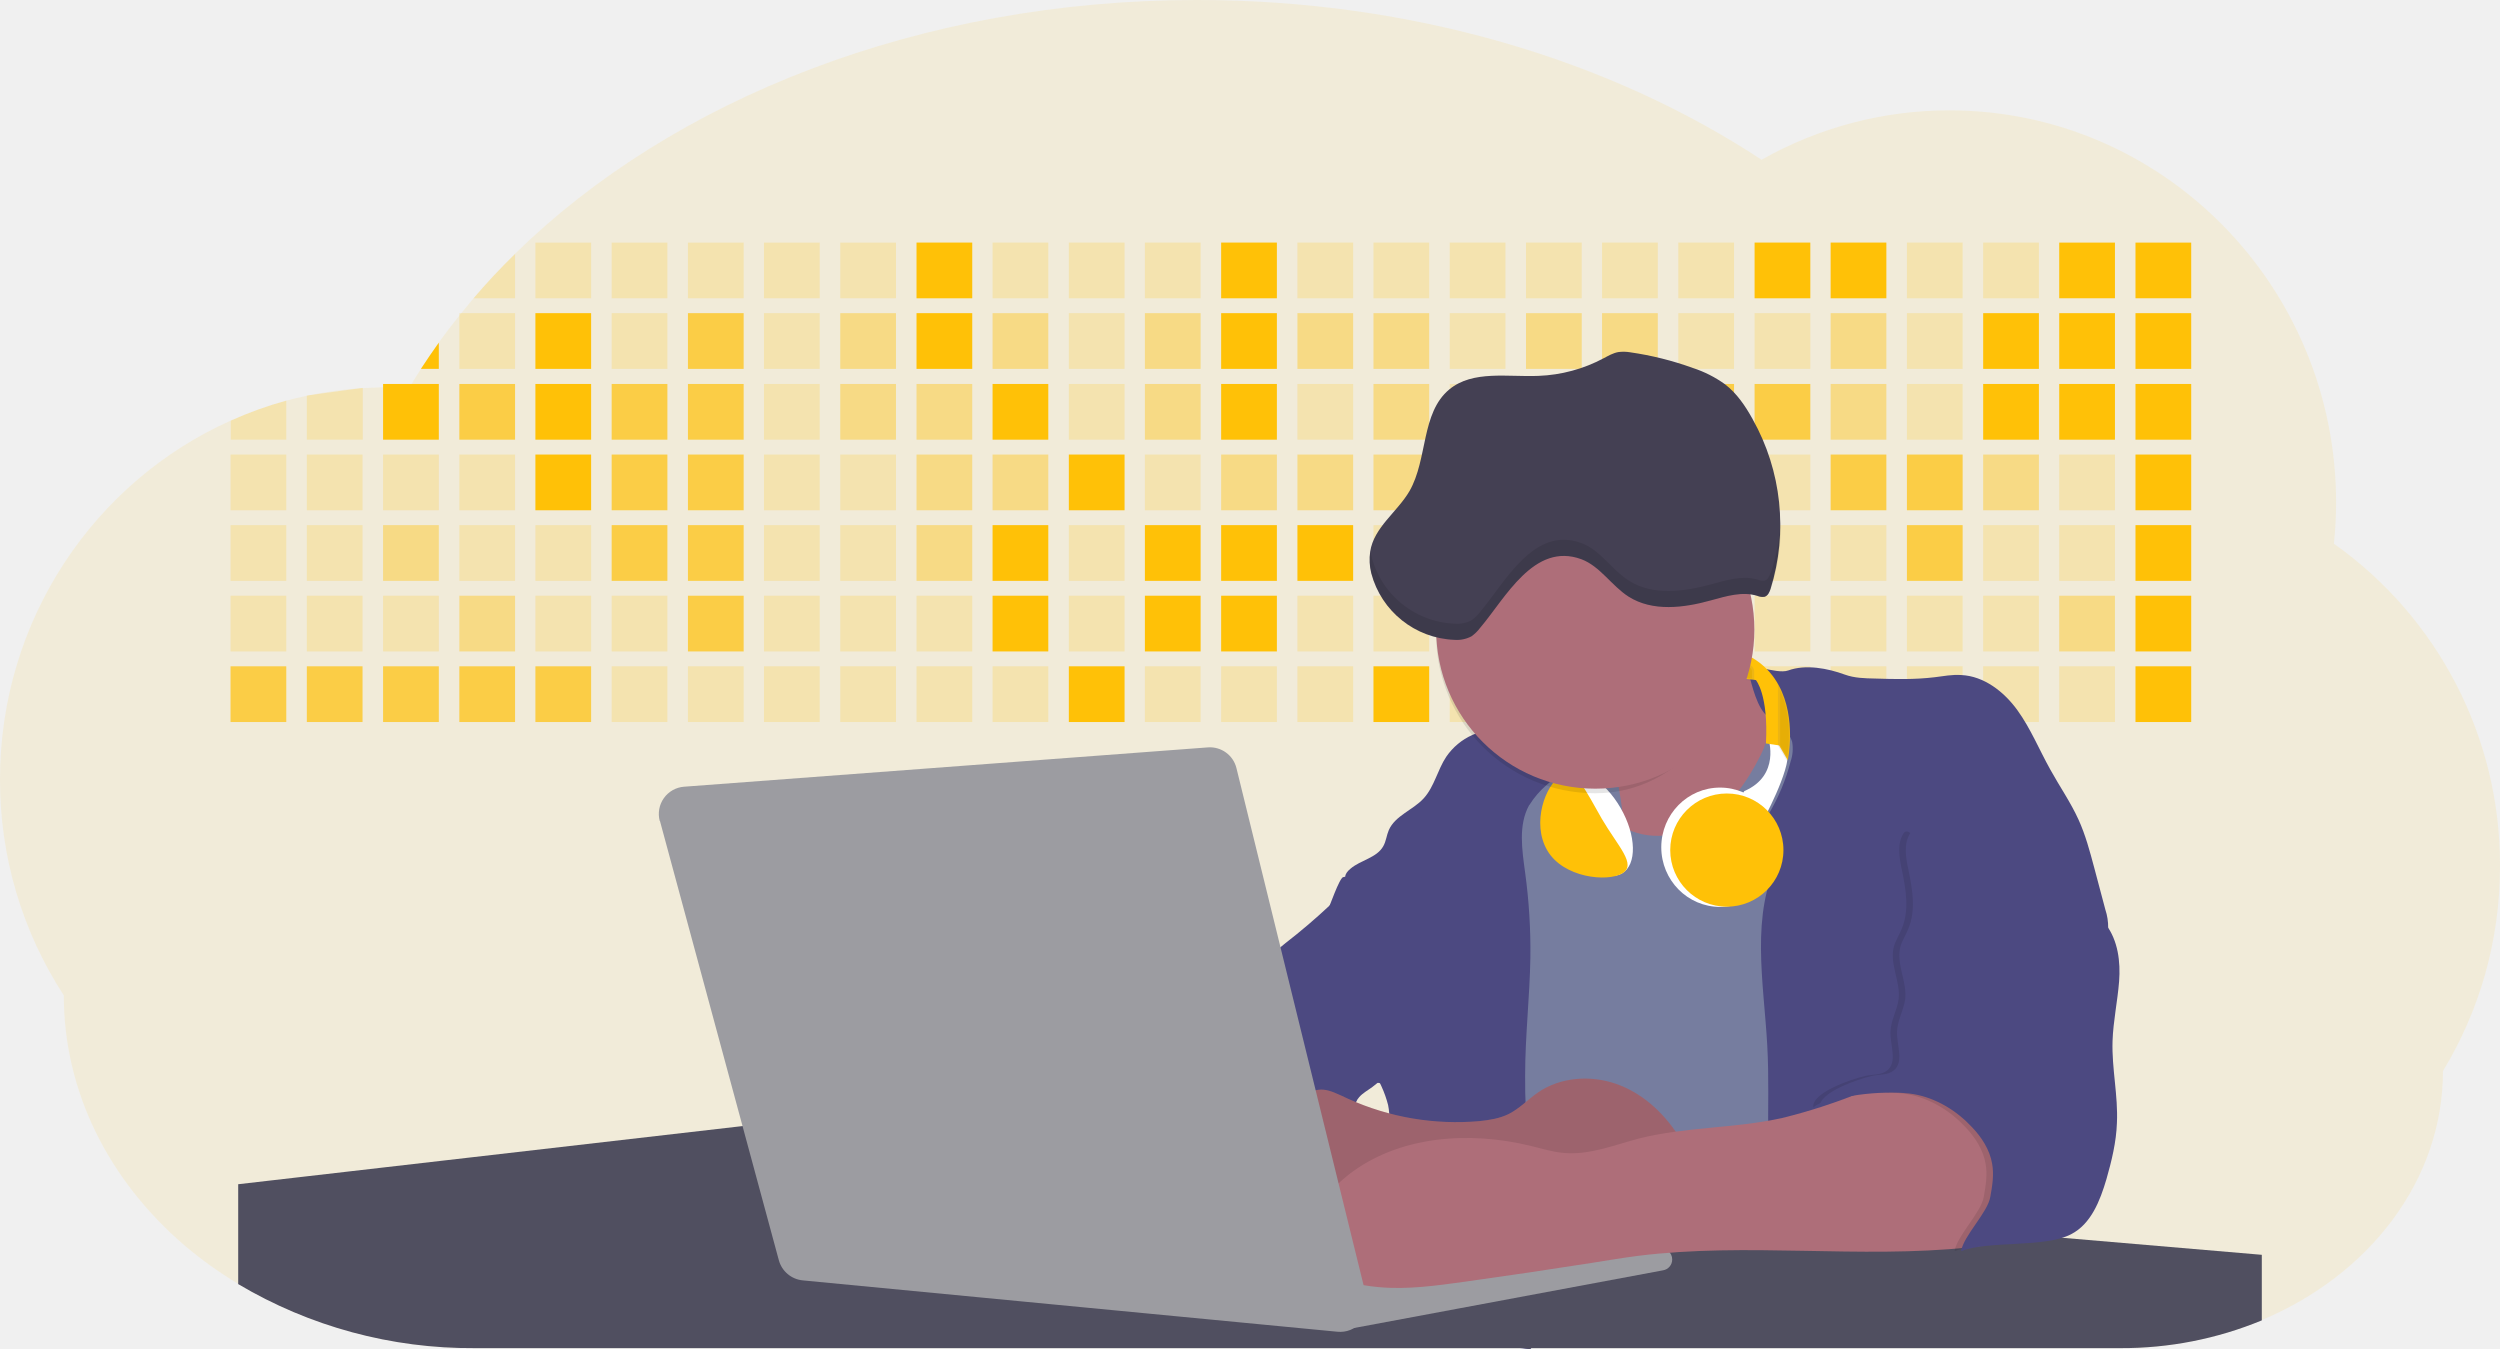
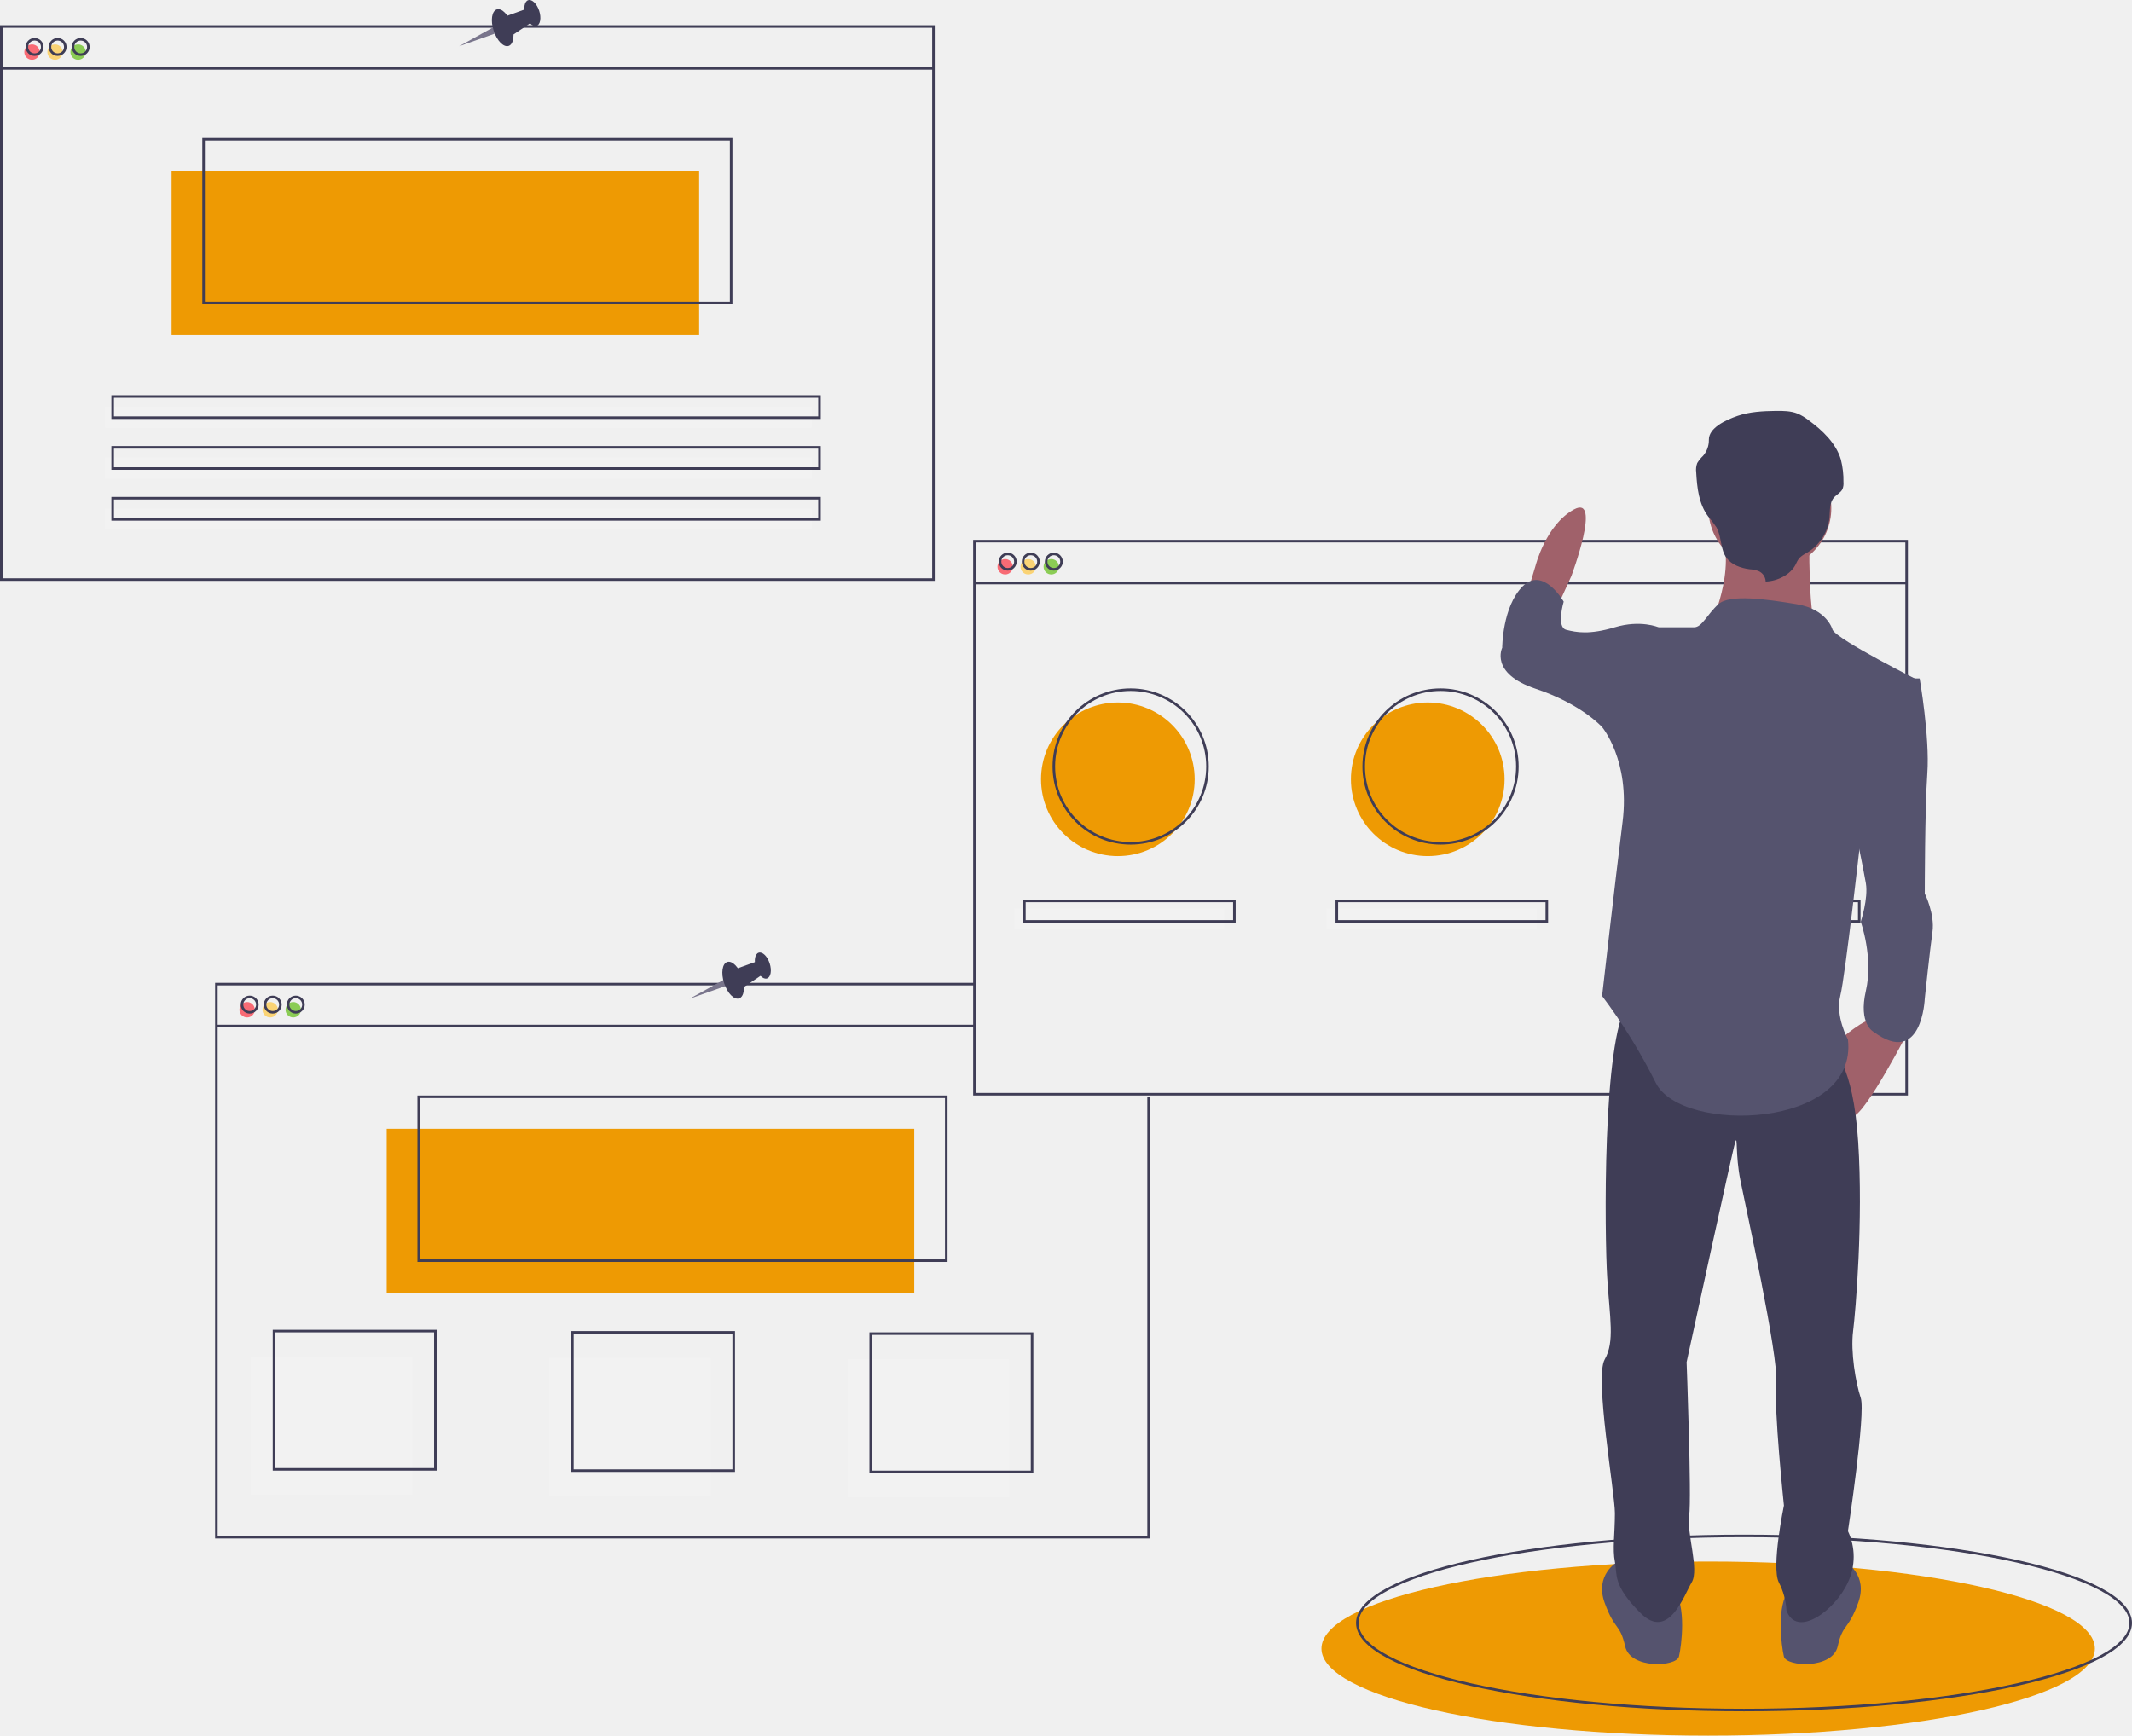
- <svg xmlns="http://www.w3.org/2000/svg" data-name="Layer 1" width="1144" height="617.3">
-   <path d="M1144 396.2a182 182 0 0 1-6.8 49.6 180 180 0 0 1-19.3 44.3c0 50.1-33.8 93.4-83 114a167.3 167.3 0 0 1-64.7 12.8h-753A209 209 0 0 1 109 587.5a185.8 185.8 0 0 1-24.8-17.8c-34-29.3-55-69.6-55-114.2A180.5 180.5 0 0 1 0 356.7c0-73.3 43.4-136.4 105.5-164.2a174.5 174.5 0 0 1 25.6-9.2q4.6-1.2 9.3-2.2a175.4 175.4 0 0 1 25.5-3.5l9.4-.4h1.7c3.5 0 6.9.2 10.3.4l1.1-2q2-3.4 4.2-6.7 4-6.2 8.2-12.2 4.5-6.2 9.4-12.3l.8-1 5.6-6.8q9-10.5 19-20.4C307.7 45.5 420.7 0 547.7 0 646.5 0 737 27.6 806.1 73.1A174.2 174.2 0 0 1 892 50.5c97.7 0 177 80.4 177 179.5a184.9 184.9 0 0 1-1 18.8 180 180 0 0 1 76 147.4z" fill="#ffc107" opacity=".1" />
-   <path d="M235.7 116.2v20.3h-19q8.9-10.5 19-20.3zM245 111h25.5v25.5H245zM279.9 111h25.5v25.5h-25.5zM314.8 111h25.5v25.5h-25.5zM349.6 111h25.5v25.5h-25.5zM384.5 111H410v25.5h-25.5z" fill="#ffc107" opacity=".2" />
-   <path fill="#ffc107" d="M419.4 111h25.5v25.5h-25.5z" />
-   <path fill="#ffc107" opacity=".2" d="M454.2 111h25.5v25.5h-25.5zM489.1 111h25.5v25.5h-25.5zM523.9 111h25.5v25.5h-25.5z" />
-   <path fill="#ffc107" d="M558.8 111h25.5v25.5h-25.5z" />
-   <path fill="#ffc107" opacity=".2" d="M593.7 111h25.5v25.5h-25.5zM628.5 111H654v25.5h-25.5zM663.4 111h25.5v25.5h-25.5zM698.3 111h25.5v25.5h-25.5zM733.1 111h25.5v25.5h-25.5zM768 111h25.5v25.5H768z" />
-   <path fill="#ffc107" d="M802.9 111h25.5v25.5h-25.5zM837.7 111h25.5v25.5h-25.5z" />
-   <path fill="#ffc107" opacity=".2" d="M872.6 111h25.5v25.5h-25.5zM907.5 111H933v25.5h-25.5z" />
-   <path fill="#ffc107" d="M942.3 111h25.5v25.5h-25.5zM977.2 111h25.5v25.5h-25.5zM200.8 156.7v12.1h-8.2q4-6.1 8.2-12z" />
-   <path fill="#ffc107" opacity=".2" d="M210.2 143.3h25.5v25.5h-25.5z" />
-   <path fill="#ffc107" d="M245 143.3h25.5v25.5H245z" />
-   <path fill="#ffc107" opacity=".2" d="M279.9 143.3h25.5v25.5h-25.5z" />
-   <path fill="#ffc107" opacity=".7" d="M314.8 143.3h25.5v25.5h-25.5z" />
-   <path fill="#ffc107" opacity=".2" d="M349.6 143.3h25.5v25.5h-25.5z" />
-   <path fill="#ffc107" opacity=".4" d="M384.5 143.3H410v25.5h-25.5z" />
-   <path fill="#ffc107" d="M419.4 143.3h25.5v25.5h-25.5z" />
-   <path fill="#ffc107" opacity=".4" d="M454.2 143.3h25.5v25.5h-25.5z" />
-   <path fill="#ffc107" opacity=".2" d="M489.1 143.3h25.5v25.5h-25.5z" />
-   <path fill="#ffc107" opacity=".4" d="M523.9 143.3h25.5v25.5h-25.5z" />
-   <path fill="#ffc107" d="M558.8 143.3h25.5v25.5h-25.5z" />
-   <path fill="#ffc107" opacity=".4" d="M593.7 143.3h25.5v25.5h-25.5zM628.5 143.3H654v25.5h-25.5z" />
-   <path fill="#ffc107" opacity=".2" d="M663.4 143.3h25.5v25.5h-25.5z" />
-   <path fill="#ffc107" opacity=".4" d="M698.3 143.3h25.5v25.5h-25.5zM733.1 143.3h25.5v25.5h-25.5z" />
-   <path fill="#ffc107" opacity=".2" d="M768 143.3h25.5v25.5H768zM802.9 143.3h25.5v25.5h-25.5z" />
-   <path fill="#ffc107" opacity=".4" d="M837.7 143.3h25.5v25.5h-25.5z" />
-   <path fill="#ffc107" opacity=".2" d="M872.6 143.3h25.5v25.5h-25.5z" />
-   <path fill="#ffc107" d="M907.5 143.3H933v25.5h-25.5zM942.3 143.3h25.5v25.5h-25.5zM977.2 143.3h25.5v25.5h-25.5z" />
-   <path d="M131 183.3v17.9h-25.4v-8.7a174.5 174.5 0 0 1 25.5-9.2zM166 177.6v23.6h-25.6V181l25.5-3.5z" fill="#ffc107" opacity=".2" />
-   <path fill="#ffc107" d="M175.3 175.7h25.5v25.5h-25.5z" />
-   <path fill="#ffc107" opacity=".7" d="M210.2 175.7h25.5v25.5h-25.5z" />
-   <path fill="#ffc107" d="M245 175.7h25.5v25.5H245z" />
-   <path fill="#ffc107" opacity=".7" d="M279.9 175.7h25.5v25.5h-25.5zM314.8 175.7h25.5v25.5h-25.5z" />
-   <path fill="#ffc107" opacity=".2" d="M349.6 175.7h25.5v25.5h-25.5z" />
-   <path fill="#ffc107" opacity=".4" d="M384.5 175.7H410v25.5h-25.5zM419.4 175.7h25.5v25.5h-25.5z" />
-   <path fill="#ffc107" d="M454.2 175.7h25.5v25.5h-25.5z" />
-   <path fill="#ffc107" opacity=".2" d="M489.1 175.7h25.5v25.5h-25.5z" />
-   <path fill="#ffc107" opacity=".4" d="M523.9 175.7h25.5v25.5h-25.5z" />
-   <path fill="#ffc107" d="M558.8 175.7h25.5v25.5h-25.5z" />
-   <path fill="#ffc107" opacity=".2" d="M593.7 175.7h25.5v25.5h-25.5z" />
-   <path fill="#ffc107" opacity=".4" d="M628.5 175.7H654v25.5h-25.5z" />
-   <path fill="#ffc107" opacity=".2" d="M663.4 175.7h25.5v25.5h-25.5z" />
-   <path fill="#ffc107" d="M698.3 175.7h25.5v25.5h-25.5z" />
-   <path fill="#ffc107" opacity=".2" d="M733.1 175.7h25.5v25.5h-25.5z" />
-   <path fill="#ffc107" opacity=".7" d="M768 175.7h25.5v25.5H768zM802.9 175.7h25.5v25.5h-25.5z" />
-   <path fill="#ffc107" opacity=".4" d="M837.7 175.7h25.5v25.5h-25.5z" />
-   <path fill="#ffc107" opacity=".2" d="M872.6 175.7h25.5v25.5h-25.5z" />
-   <path fill="#ffc107" d="M907.5 175.7H933v25.5h-25.5zM942.3 175.7h25.5v25.5h-25.5zM977.2 175.7h25.5v25.5h-25.5z" />
-   <path fill="#ffc107" opacity=".2" d="M105.5 208H131v25.5h-25.5zM140.4 208h25.5v25.5h-25.5zM175.3 208h25.5v25.5h-25.5zM210.2 208h25.5v25.5h-25.5z" />
-   <path fill="#ffc107" d="M245 208h25.5v25.5H245z" />
-   <path fill="#ffc107" opacity=".7" d="M279.9 208h25.5v25.5h-25.5zM314.8 208h25.5v25.5h-25.5z" />
-   <path fill="#ffc107" opacity=".2" d="M349.6 208h25.5v25.5h-25.5zM384.5 208H410v25.5h-25.5z" />
-   <path fill="#ffc107" opacity=".4" d="M419.4 208h25.5v25.5h-25.5zM454.2 208h25.5v25.5h-25.5z" />
-   <path fill="#ffc107" d="M489.1 208h25.5v25.5h-25.5z" />
-   <path fill="#ffc107" opacity=".2" d="M523.9 208h25.5v25.5h-25.5z" />
-   <path fill="#ffc107" opacity=".4" d="M558.8 208h25.5v25.5h-25.5zM593.7 208h25.5v25.5h-25.5zM628.5 208H654v25.5h-25.5zM663.4 208h25.5v25.5h-25.5z" />
-   <path fill="#ffc107" opacity=".2" d="M698.3 208h25.5v25.5h-25.5zM733.1 208h25.5v25.5h-25.5zM768 208h25.5v25.5H768zM802.9 208h25.5v25.5h-25.5z" />
-   <path fill="#ffc107" opacity=".7" d="M837.7 208h25.5v25.5h-25.5zM872.6 208h25.5v25.5h-25.5z" />
-   <path fill="#ffc107" opacity=".4" d="M907.5 208H933v25.5h-25.5z" />
-   <path fill="#ffc107" opacity=".2" d="M942.3 208h25.5v25.5h-25.5z" />
-   <path fill="#ffc107" d="M977.2 208h25.5v25.5h-25.5z" />
-   <path fill="#ffc107" opacity=".2" d="M105.5 240.3H131v25.5h-25.5zM140.4 240.3h25.5v25.5h-25.5z" />
-   <path fill="#ffc107" opacity=".4" d="M175.3 240.3h25.5v25.5h-25.5z" />
-   <path fill="#ffc107" opacity=".2" d="M210.2 240.3h25.5v25.5h-25.5zM245 240.3h25.5v25.5H245z" />
-   <path fill="#ffc107" opacity=".7" d="M279.9 240.3h25.5v25.5h-25.5zM314.8 240.3h25.5v25.5h-25.5z" />
-   <path fill="#ffc107" opacity=".2" d="M349.6 240.3h25.5v25.5h-25.5zM384.5 240.3H410v25.5h-25.5z" />
-   <path fill="#ffc107" opacity=".4" d="M419.4 240.3h25.5v25.5h-25.5z" />
-   <path fill="#ffc107" d="M454.2 240.3h25.5v25.5h-25.5z" />
-   <path fill="#ffc107" opacity=".2" d="M489.1 240.3h25.5v25.5h-25.5z" />
-   <path fill="#ffc107" d="M523.9 240.3h25.5v25.5h-25.5zM558.8 240.3h25.5v25.5h-25.5zM593.7 240.3h25.5v25.5h-25.5z" />
-   <path fill="#ffc107" opacity=".2" d="M628.5 240.3H654v25.5h-25.5z" />
-   <path fill="#ffc107" d="M663.4 240.3h25.5v25.5h-25.5z" />
-   <path fill="#ffc107" opacity=".2" d="M698.3 240.3h25.5v25.5h-25.5zM733.1 240.3h25.5v25.5h-25.5zM768 240.3h25.5v25.5H768zM802.9 240.3h25.5v25.5h-25.5zM837.7 240.3h25.5v25.5h-25.5z" />
-   <path fill="#ffc107" opacity=".7" d="M872.6 240.3h25.5v25.5h-25.5z" />
-   <path fill="#ffc107" opacity=".2" d="M907.5 240.3H933v25.5h-25.5zM942.3 240.3h25.5v25.5h-25.5z" />
-   <path fill="#ffc107" d="M977.2 240.3h25.5v25.5h-25.5z" />
-   <path fill="#ffc107" opacity=".2" d="M105.5 272.6H131v25.5h-25.5zM140.4 272.6h25.5v25.5h-25.5zM175.3 272.6h25.5v25.5h-25.5z" />
-   <path fill="#ffc107" opacity=".4" d="M210.2 272.6h25.5v25.5h-25.5z" />
-   <path fill="#ffc107" opacity=".2" d="M245 272.6h25.5v25.5H245zM279.9 272.6h25.5v25.5h-25.5z" />
-   <path fill="#ffc107" opacity=".7" d="M314.8 272.6h25.5v25.5h-25.5z" />
-   <path fill="#ffc107" opacity=".2" d="M349.6 272.6h25.5v25.5h-25.5zM384.5 272.6H410v25.5h-25.5zM419.4 272.6h25.5v25.5h-25.5z" />
-   <path fill="#ffc107" d="M454.2 272.6h25.5v25.5h-25.5z" />
-   <path fill="#ffc107" opacity=".2" d="M489.1 272.6h25.5v25.5h-25.5z" />
-   <path fill="#ffc107" d="M523.9 272.6h25.5v25.5h-25.5zM558.8 272.6h25.5v25.5h-25.5z" />
-   <path fill="#ffc107" opacity=".2" d="M593.7 272.6h25.5v25.5h-25.5zM628.5 272.6H654v25.5h-25.5zM663.4 272.6h25.5v25.5h-25.5zM698.3 272.6h25.5v25.5h-25.5zM733.1 272.6h25.5v25.5h-25.5zM768 272.6h25.5v25.5H768zM802.9 272.6h25.5v25.5h-25.5zM837.7 272.6h25.5v25.5h-25.5zM872.6 272.6h25.5v25.5h-25.5zM907.5 272.6H933v25.5h-25.5z" />
-   <path fill="#ffc107" opacity=".4" d="M942.3 272.6h25.5v25.5h-25.5z" />
-   <path fill="#ffc107" d="M977.2 272.6h25.5v25.5h-25.5z" />
-   <path fill="#ffc107" opacity=".7" d="M105.5 304.9H131v25.5h-25.5zM140.4 304.9h25.5v25.5h-25.5zM175.3 304.9h25.5v25.5h-25.5zM210.2 304.9h25.5v25.5h-25.5zM245 304.9h25.5v25.5H245z" />
-   <path fill="#ffc107" opacity=".2" d="M279.9 304.9h25.5v25.5h-25.5zM314.8 304.9h25.5v25.5h-25.5zM349.6 304.9h25.5v25.5h-25.5zM384.5 304.9H410v25.5h-25.5zM419.4 304.9h25.5v25.5h-25.5zM454.2 304.9h25.5v25.5h-25.5z" />
-   <path fill="#ffc107" d="M489.1 304.9h25.5v25.5h-25.5z" />
-   <path fill="#ffc107" opacity=".2" d="M523.9 304.9h25.5v25.5h-25.5zM558.8 304.9h25.5v25.5h-25.5zM593.7 304.9h25.5v25.5h-25.5z" />
-   <path fill="#ffc107" d="M628.5 304.9H654v25.5h-25.5z" />
-   <path fill="#ffc107" opacity=".2" d="M663.4 304.9h25.5v25.5h-25.5zM698.3 304.9h25.5v25.5h-25.5zM733.1 304.9h25.5v25.5h-25.5zM768 304.9h25.5v25.5H768zM802.9 304.9h25.5v25.5h-25.5zM837.7 304.9h25.5v25.5h-25.5zM872.6 304.9h25.5v25.5h-25.5zM907.5 304.9H933v25.5h-25.5zM942.3 304.9h25.5v25.5h-25.5z" />
-   <path fill="#ffc107" d="M977.2 304.9h25.5v25.5h-25.5z" />
-   <circle cx="734.5" cy="363.9" r="34.9" fill="#767d9f" />
-   <path d="M732.7 319.5q5.2 22.8 8.9 46c.7 4.5 1.4 9.3-.3 13.7-1.4 3.6-4.2 6.4-6.4 9.6s-4 7.2-2.6 10.8 5.3 5.6 9 6.6c10.8 3 22.3.8 33-2.3A53.3 53.3 0 0 0 788 398c4.5-2.8 8.3-6.8 11.7-11 15.6-18.9 25.8-41.6 35.4-64.2a39.1 39.1 0 0 1-33-13.3c-4-4.7-7-11.1-4.7-16.8-6.5 3.6-14.2 3.8-21.2 6.3a75.5 75.5 0 0 0-12.5 6.1l-14.3 8.5c-5.4 3.2-10.5 6.1-16.8 5.8z" fill="#ae6e79" />
-   <path d="M805.6 345.7c-6 11.9-14 23.3-25.4 30.4s-26.6 9-38 2c-5.6-3.4-9.8-8.6-14.7-13s-11-8.1-17.6-7.6c-7.2.7-12.9 6.3-17.7 11.7a139 139 0 0 0-19.7 26.6c-10 18.7-12.4 40.5-12 61.7s3.6 42.3 3.6 63.5c.1 26-4.3 52-8.7 77.6 41-5 82.2 6 123.4 10.2 26.4 2.8 53 2.7 79.4 2.6 4.7 0 9.6-.1 13.5-2.7a18.2 18.2 0 0 0 5.6-6.6 63.5 63.5 0 0 0 6.2-22c2.5-19.3 2.6-38.8 2.7-58.2.2-47 .3-94.1-5.6-140.8-1.5-11.4-3.4-23-7.8-33.7s-11.6-20.6-21.6-26.3c-6.4-3.7-21.4-10.2-29-6.5-8.5 4.2-12.5 23.1-16.6 31.1z" fill="#767d9f" />
-   <path d="M808.7 478.4c-1.6-29-7.9-60 5.5-85.7 3.3-6.3-8.5-14.2-4.8-20.3a92 92 0 0 0 10-24 18 18 0 0 0 .7-8.8c-1.4-5.3-6.6-8.4-11-11.6-5-3.6-7.4-14.4-9-20.3s12.5 1.2 18.2-.9c8-2.9 18-1 25.9 1.9 4.4 1.6 9.1 1.7 13.8 1.8 9.1.3 18.3.5 27.3-.6 4-.5 8.1-1.3 12.2-1 10.4.5 19.5 7.6 25.6 16s10.1 18.3 15.2 27.4c4.2 7.6 9.2 14.8 12.8 22.7 3.2 7 5.2 14.5 7.2 22l5.1 19.2a25.6 25.6 0 0 1 1.3 8.5c-.3 3-1.7 6-3 8.7a164.1 164.1 0 0 1-18.7 28.5c-10.8 13.2-23.9 25.1-30.3 41-2.5 6.1-3.9 12.7-5.2 19.2a708 708 0 0 0-10.9 79.2 174.2 174.2 0 0 0-36.5-12.2 177.6 177.6 0 0 0-19-3c-5.6-.6-12.8.5-18.1-1-8.9-2.6-9.9-17.6-11.2-25.5a232.5 232.5 0 0 1-2.7-38c-.1-14.4.4-28.8-.4-43.2zM613.2 424.2c4.2 24 8.9 48 18 70.6l-.7.6-2.5 2c-2 1.5-4.3 2.7-6 4.6a8 8 0 0 0-1.5 2.4 5.5 5.5 0 0 0 0 4.5c-4.8 2.1-10.3 1.5-15.7 1.3-4.6-.2-9 0-12.7 2.5-5.2 3.5-6.7 10.3-7.5 16.5l-.8 6.8q-.4 3.1-.6 6.3a188.6 188.6 0 0 0-.1 21q0 2 .2 3.8c-16.4-.4-31.3-8.9-45.4-17.2a25 25 0 0 1-8.6-7 15.8 15.8 0 0 1-2.3-10.2c0-.6 0-1 .2-1.6a41.6 41.6 0 0 1 2.2-8.6 107.2 107.2 0 0 1 19.2-32.7c3.6-4.2 7.6-8.3 9.3-13.5.7-2.3 1-4.7 1.8-7 3.3-9.9 15.3-14.6 19.4-24.1 1-2.3 1.4-4.8 2.7-7a17.6 17.6 0 0 1 4.2-4.8l2.2-1.8q10.6-8.2 20.4-17.4l3.6-3.5a59.5 59.5 0 0 0 1 13.5z" fill="#4c4981" />
-   <path d="M714 353.2l-4.5 4.4-.4.4-1.7 1.5a39 39 0 0 0-7.5 8.8l-.2.2c-5 9.2-3.2 20.4-1.8 30.8a261.6 261.6 0 0 1 2.4 39c-.3 18-2.4 35.9-2.4 53.8a277.2 277.2 0 0 0 1.6 32.1l2.2 21.8a801.8 801.8 0 0 1 2.2 25.5l.5 10.2.1 6.5v3.6q0 3.6-.2 7l-.6 9c-.3 3.3-.8 6.9-3.1 9.2l-.5.4-3.2-.4a332.7 332.7 0 0 0-67.3-1.2 686 686 0 0 0 2-15l.6-5.5.6-6q.8-7.7 1.4-15.5.9-11.3 1.3-22.6l.3-10.8q.2-6.7.2-13.5l-.1-13c0-1.5 0-3-.2-4.4a27.4 27.4 0 0 0-.5-3.8 49.9 49.9 0 0 0-3-8.5l-.7-1.5-.3-.9c5.8-5 9.9-12 13.8-18.7 6.4-11 13-22.3 14-34.9s-5.2-26.7-17.2-30.5c-3.3-1-6.7-1.3-10.1-1.9-3.2-.5-9.8-1.8-13.5-4l-6 6a22.1 22.1 0 0 1 2.2-8.8l1.4.1a2.7 2.7 0 0 1-.2-1c0-1 .8-2.3 2.4-3.6 4.7-4 12-4.9 15-10.3 1.3-2.3 1.5-5 2.5-7.3 2.9-6.7 11.1-9.2 16-14.6s6.3-13 10.3-19a28.6 28.6 0 0 1 12-10l1.2-.5a69.2 69.2 0 0 1 26.8-4.4c3.3 0 12 .1 16.2 1.8a5.3 5.3 0 0 1 1.9 1.1c4.5 5-2.6 15.4-5.9 19z" fill="#4c4981" />
-   <path d="M614.7 401.4a60.9 60.9 0 0 1 46.8 4.8c7.2 4 13.6 9.6 17.6 16.8 6 10.8 5.7 23.8 5.3 36.1-.3 6.2-.5 12.6-3.2 18.1-3.2 6.5-9.1 10.9-15.2 14.5a42.2 42.2 0 0 1-12.3 5.3c-6.7 1.4-13.7.2-20.5-1-7.4-1.4-15.3-3-20.4-8.5-3-3.2-4.6-7.3-6.2-11.3l-7-17.5c-4-10.1-5.4-18.5 0-28.4 2.3-4.5 5.3-8.7 7.7-13.2 1.2-2.3 5.5-15.2 7.4-15.8z" fill="#4c4981" />
-   <path d="M1035 574.2v30a167.3 167.3 0 0 1-64.7 12.7H700.6l-.5.4-3.2-.4H217.2A209 209 0 0 1 109 587.6v-45.7l230.7-26.6h.2l134.4 11.4 34.8 3 18 1.5 37.4 3.2 19.2 1.6 28 2.4 4 .3 20.1 1.7 27.4 2.3 38.5 3.2 64.2 5.5 45.2 3.8 74.1 6.3 14.1 1.2 1.5.1 1.3.1 18.7 1.6 20.4 1.7 2.4.2z" fill="#504f60" />
-   <path fill="#9c9ca1" d="M764 573.1l-289.1-49.3-11.3 56.7 132.6 15.8 40.8 5.1 112.3-22L764 573z" />
-   <path d="M614.3 598.6l144.9-27.2a5 5 0 0 1 6 4.9 5 5 0 0 1-4.2 5l-141.4 26.4z" fill="#9c9ca1" />
-   <path d="M677.2 513c4.5-.5 9-1.2 13.1-3.2 5-2.5 8.9-6.7 13.5-9.9 10.2-7 23.8-8 35.5-4s21.4 12.7 28.2 23c4.6 6.8 8 15.6 4.8 23.1a30.5 30.5 0 0 1-4.2 6.5l-8.3 10.9a29 29 0 0 1-5.7 6 24 24 0 0 1-10.8 3.8c-10.1 1.5-20.5.7-30.7 1.3-17.6 1.2-34.7 6.9-52.3 6.7-10.2-.1-20.1-2.2-30-4.2l-43.8-9c-7.6-1.6-16.2-3.8-19.8-10.8a25 25 0 0 1-2.1-10.2c-.5-9.6 0-20.3 6.7-27.3 6.2-6.5 16.2-8.6 23.7-13.4 9.1-5.9 12.2-4 21.9.5a120 120 0 0 0 60.3 10.2z" fill="#ae6e79" />
-   <path d="M677.2 513c4.5-.5 9-1.2 13.1-3.2 5-2.5 8.9-6.7 13.5-9.9 10.2-7 23.8-8 35.5-4s21.4 12.7 28.2 23c4.6 6.8 8 15.6 4.8 23.1a30.5 30.5 0 0 1-4.2 6.5l-8.3 10.9a29 29 0 0 1-5.7 6 24 24 0 0 1-10.8 3.8c-10.1 1.5-20.5.7-30.7 1.3-17.6 1.2-34.7 6.9-52.3 6.7-10.2-.1-20.1-2.2-30-4.2l-43.8-9c-7.6-1.6-16.2-3.8-19.8-10.8a25 25 0 0 1-2.1-10.2c-.5-9.6 0-20.3 6.7-27.3 6.2-6.5 16.2-8.6 23.7-13.4 9.1-5.9 12.2-4 21.9.5a120 120 0 0 0 60.3 10.2z" opacity=".1" />
-   <path d="M853 499.3a259.4 259.4 0 0 1-37.5 12.3c-21.6 4.8-44.2 4-65.6 9.4-11.3 3-22.5 7.6-34.1 6.6-5.2-.4-10.2-2-15.2-3.2-28.4-7-60.7-4.7-83.7 13.3a104.1 104.1 0 0 0-20.2 22 14.7 14.7 0 0 0 6 21.9A86.6 86.6 0 0 0 631 589c13.1 1.2 26.3-.7 39.4-2.5a3346 3346 0 0 0 58-8.6c7-1.1 14-2.3 21-3.2 50.2-6.3 101.3 1.4 151.7-3.9 5-.5 10.2-1.2 14.9-3.4 11.7-5.5 17.5-20 15-32.7s-11.7-23.4-23-29.9c-9.3-5.4-19.5-7.6-30-10-9.7-2.2-15.7.8-25 4.4z" fill="#ae6e79" />
-   <path d="M960.7 423.1c5.5 7.3 6.7 17 6 26s-2.7 18.2-3 27.3c-.4 12.5 2.6 25 2 37.5-.3 8.7-2.4 17.3-4.8 25.7-2.9 9.8-7 20.5-16.2 25.2-12.1 6.3-37.5 2.8-50.3 7.7 1.2-7.2 12.3-17.7 13.4-25 .9-5 1.7-10 .8-15-1.1-6.4-4.8-12.1-9.3-16.8-7-7.5-16.3-13.2-26.5-15s-35-.4-43 6c-1-6.6 17.5-13 24-14.4 3.3-.7 7-.3 9.7-2.4 5-3.9 1.3-11.7 1.6-18 .2-5 3-9.6 3.7-14.6 1-8-4.2-16.1-2.2-24 .8-2.9 2.5-5.4 3.6-8.2 3.6-8.4 2-18 .1-27-1.2-5.7-2.3-12 .8-16.8 3-4.5 11.2 11.5 16.5 10.7 17.5-2.4 33.3-15.4 47.4-4.8 7.2 5.4 8.1 11 11 18.7 2.8 7.4 10 11.1 14.7 17.2z" opacity=".1" />
-   <path d="M963.7 423.1c5.5 7.3 6.7 17 6 26s-2.7 18.2-3 27.3c-.4 12.5 2.6 25 2 37.5-.3 8.7-2.4 17.3-4.8 25.7-2.9 9.8-7 20.5-16.2 25.2-12.1 6.3-37.5 2.8-50.3 7.7 1.2-7.2 12.3-17.7 13.4-25 .9-5 1.7-10 .8-15-1.1-6.4-4.8-12.1-9.3-16.8-7-7.5-16.3-13.2-26.5-15s-35-.4-43 6c-1-6.6 17.5-13 24-14.4 3.3-.7 7-.3 9.7-2.4 5-3.9 1.3-11.7 1.6-18 .2-5 3-9.6 3.7-14.6 1-8-4.2-16.1-2.2-24 .8-2.9 2.5-5.4 3.6-8.2 3.6-8.4 2-18 .1-27-1.2-5.7-2.3-12 .8-16.8 3-4.5 8.6-6.2 14-7a68.4 68.4 0 0 1 50 13c7.1 5.3 8 11 11 18.6 2.7 7.4 9.9 11.1 14.6 17.2z" fill="#4c4981" />
-   <path d="M302 375.7l54.4 201a12.6 12.6 0 0 0 10.9 9.2L612 609.4a12.5 12.5 0 0 0 13.4-15.5l-59.6-242.4a12.5 12.5 0 0 0-13-9.5L313 360a12.5 12.5 0 0 0-11.1 15.7z" fill="#9c9ca1" />
-   <ellipse cx="787.1" cy="387.7" rx="26.9" ry="27.3" fill="#fff" />
-   <path d="M809.2 338s5.7 16.8-11 24l-2.2 3.7 10.5 10.3s12.9-23.6 11.5-32c0 0-2-8.4-8.8-6z" fill="#fff" />
-   <circle cx="790.2" cy="389" r="25.9" fill="#ffc107" />
-   <path d="M818.1 347.9l-4-6.8-6-.9c1.2-22.4-4.6-29-4.6-29l-1.4-.2-5.9-.5-11-11.5v-3.3c15.5 1.9 24.1 9.3 28.8 18 8.2 15.1 4.1 34.2 4.1 34.2z" fill="#ffc107" />
-   <path d="M802.2 307v4l-5.9-.5-11-11.5s17 3.8 16.9 8zM818.1 347.9l-4-6.8v-27.4c8 15.1 4 34.2 4 34.2z" stroke="#4c4981" stroke-miterlimit="10" opacity=".1" />
-   <ellipse cx="757.1" cy="518.2" rx="14.4" ry="26.3" transform="rotate(-30 479.4 499.8)" fill="#fff" />
-   <path d="M733 374.7c7.3 12.5 16.2 21 9.3 25s-27 2-34.3-10.6-.7-30 6.2-34 11.5 7 18.8 19.6z" fill="#ffc107" />
-   <path d="M797.7 284c0 40.2-27.5 79-67.7 79a72.8 72.8 0 0 1 0-145.7c40.2 0 67.7 26.4 67.7 66.7z" opacity=".1" />
-   <circle cx="730" cy="288.1" r="72.8" fill="#ae6e79" />
-   <path d="M723.6 255.9c8.6 3.2 13.8 12.1 21.6 17.1 11 7 25.3 5.2 37.8 1.7 7-1.9 14.4-4.2 21.2-2a6 6 0 0 0 3.3.4c1.5-.5 2.2-2.1 2.7-3.6a98.8 98.8 0 0 0-8.2-77.7c-3.3-6-7.3-11.9-12.7-16a53.3 53.3 0 0 0-14.6-7.4 145 145 0 0 0-28.8-7.2 18 18 0 0 0-5.3-.1c-2.4.4-4.6 1.7-6.7 2.8A68.8 68.8 0 0 1 704 172c-14 .6-30-2.7-40.8 6.2-13 10.8-9.8 31.8-18.2 46.5-5.6 9.6-16.3 16.6-18 27.7a25.6 25.6 0 0 0 .5 10 41 41 0 0 0 38 30.4 14.4 14.4 0 0 0 7.8-1.6 17.6 17.6 0 0 0 4-3.9c11.5-13.5 24.6-39.4 46.3-31.4z" fill="#444053" />
-   <path d="M810.2 262.1c-.5 1.5-1.2 3.2-2.7 3.6a6 6 0 0 1-3.3-.5c-6.9-2-14.2.3-21.2 2.2-12.5 3.4-26.9 5.3-37.8-1.8-7.8-5-13-14-21.6-17.1-21.7-8-34.8 17.9-46.2 31.4a17.6 17.6 0 0 1-4.1 4 14.4 14.4 0 0 1-7.8 1.5A41 41 0 0 1 627 252v.3a25.6 25.6 0 0 0 .6 10 41 41 0 0 0 38 30.4 14.4 14.4 0 0 0 7.8-1.5 17.6 17.6 0 0 0 4-4c11.5-13.5 24.6-39.3 46.3-31.4 8.6 3.2 13.8 12.2 21.6 17.2 11 7 25.3 5.2 37.8 1.7 7-2 14.3-4.2 21.2-2.1a6 6 0 0 0 3.3.4c1.5-.4 2.2-2 2.7-3.5a90.3 90.3 0 0 0 4.5-32.3 88.8 88.8 0 0 1-4.5 25z" opacity=".1" />
+ <svg xmlns="http://www.w3.org/2000/svg" data-name="Layer 1" width="832.5" height="677.845">
+   <defs>
+     <linearGradient id="brandColor">
+       <stop offset="0" stop-color="#ee9a03" />
+     </linearGradient>
+   </defs>
+   <ellipse cx="667" cy="643.845" rx="151" ry="34" fill="url(#brandColor)" />
+   <ellipse cx="681" cy="633.845" rx="151" ry="34" fill="none" stroke="#3f3d56" stroke-miterlimit="10" />
+   <circle cx="436.5" cy="304.345" r="30" fill="url(#brandColor)" />
+   <circle cx="557.5" cy="304.345" r="30" fill="url(#brandColor)" />
+   <circle cx="678.5" cy="304.345" r="30" fill="url(#brandColor)" />
+   <circle cx="12.5" cy="20.345" r="3" fill="#f86b75" />
+   <circle cx="21.5" cy="20.345" r="3" fill="#fad375" />
+   <circle cx="30.5" cy="20.345" r="3" fill="#8bcc55" />
+   <rect x="67" y="66.845" width="206" height="64" fill="url(#brandColor)" />
+   <rect x="0.5" y="10.345" width="364" height="216" fill="none" stroke="#3f3d56" stroke-miterlimit="10" />
+   <line x1="0.5" y1="26.703" x2="364.5" y2="26.703" fill="none" stroke="#3f3d56" stroke-miterlimit="10" />
+   <circle cx="13.5" cy="18.345" r="3" fill="none" stroke="#3f3d56" stroke-miterlimit="10" />
+   <circle cx="22.5" cy="18.345" r="3" fill="none" stroke="#3f3d56" stroke-miterlimit="10" />
+   <circle cx="31.5" cy="18.345" r="3" fill="none" stroke="#3f3d56" stroke-miterlimit="10" />
+   <rect x="79.5" y="54.345" width="206" height="64" fill="none" stroke="#3f3d56" stroke-miterlimit="10" />
+   <rect x="41" y="158.845" width="276" height="8.276" fill="#f2f2f2" />
+   <rect x="41" y="178.707" width="276" height="8.276" fill="#f2f2f2" />
+   <rect x="41" y="198.569" width="276" height="8.276" fill="#f2f2f2" />
+   <rect x="44" y="154.845" width="276" height="8.276" fill="none" stroke="#3f3d56" stroke-miterlimit="10" />
+   <rect x="44" y="174.707" width="276" height="8.276" fill="none" stroke="#3f3d56" stroke-miterlimit="10" />
+   <rect x="44" y="194.569" width="276" height="8.276" fill="none" stroke="#3f3d56" stroke-miterlimit="10" />
+   <circle cx="96.5" cy="394.345" r="3" fill="#f86b75" />
+   <circle cx="105.5" cy="394.345" r="3" fill="#fad375" />
+   <circle cx="114.5" cy="394.345" r="3" fill="#8bcc55" />
+   <rect x="151" y="440.845" width="206" height="64" fill="url(#brandColor)" />
+   <polyline points="448.5 428.345 448.5 600.345 84.5 600.345 84.5 384.345 380.5 384.345" fill="none" stroke="#3f3d56" stroke-miterlimit="10" />
+   <line x1="84.5" y1="400.703" x2="381" y2="400.703" fill="none" stroke="#3f3d56" stroke-miterlimit="10" />
+   <circle cx="97.5" cy="392.345" r="3" fill="none" stroke="#3f3d56" stroke-miterlimit="10" />
+   <circle cx="106.5" cy="392.345" r="3" fill="none" stroke="#3f3d56" stroke-miterlimit="10" />
+   <circle cx="115.5" cy="392.345" r="3" fill="none" stroke="#3f3d56" stroke-miterlimit="10" />
+   <rect x="163.5" y="428.345" width="206" height="64" fill="none" stroke="#3f3d56" stroke-miterlimit="10" />
+   <circle cx="392.5" cy="221.345" r="3" fill="#f86b75" />
+   <circle cx="401.5" cy="221.345" r="3" fill="#fad375" />
+   <circle cx="410.5" cy="221.345" r="3" fill="#8bcc55" />
+   <rect x="380.5" y="211.345" width="364" height="216" fill="none" stroke="#3f3d56" stroke-miterlimit="10" />
+   <line x1="380.5" y1="227.703" x2="744.5" y2="227.703" fill="none" stroke="#3f3d56" stroke-miterlimit="10" />
+   <circle cx="393.5" cy="219.345" r="3" fill="none" stroke="#3f3d56" stroke-miterlimit="10" />
+   <circle cx="402.5" cy="219.345" r="3" fill="none" stroke="#3f3d56" stroke-miterlimit="10" />
+   <circle cx="411.5" cy="219.345" r="3" fill="none" stroke="#3f3d56" stroke-miterlimit="10" />
+   <circle cx="441.5" cy="299.345" r="30" fill="none" stroke="#3f3d56" stroke-miterlimit="10" />
+   <circle cx="562.5" cy="299.345" r="30" fill="none" stroke="#3f3d56" stroke-miterlimit="10" />
+   <circle cx="683.5" cy="299.345" r="30" fill="none" stroke="#3f3d56" stroke-miterlimit="10" />
+   <rect x="396" y="354.845" width="82" height="8" fill="#f2f2f2" />
+   <rect x="518" y="354.845" width="82" height="8" fill="#f2f2f2" />
+   <rect x="640" y="354.845" width="82" height="8" fill="#f2f2f2" />
+   <rect x="400" y="351.845" width="82" height="8" fill="none" stroke="#3f3d56" stroke-miterlimit="10" />
+   <rect x="522" y="351.845" width="82" height="8" fill="none" stroke="#3f3d56" stroke-miterlimit="10" />
+   <rect x="644" y="351.845" width="82" height="8" fill="none" stroke="#3f3d56" stroke-miterlimit="10" />
+   <rect x="98" y="529.845" width="63" height="54" fill="#f2f2f2" />
+   <rect x="214.5" y="530.345" width="63" height="54" fill="#f2f2f2" />
+   <rect x="331" y="530.845" width="63" height="54" fill="#f2f2f2" />
+   <rect x="107" y="519.845" width="63" height="54" fill="none" stroke="#3f3d56" stroke-miterlimit="10" />
+   <rect x="223.5" y="520.345" width="63" height="54" fill="none" stroke="#3f3d56" stroke-miterlimit="10" />
+   <rect x="340" y="520.845" width="63" height="54" fill="none" stroke="#3f3d56" stroke-miterlimit="10" />
+   <path d="M792.335,347.046l5-11s12-32,1-26-15,22-15,22l-3,10Z" transform="translate(-183.75 -111.0777)" fill="#a0616a" />
+   <path d="M929.335,513.046s-17,33-22,34-5-30-5-30,10-9,14-8S929.335,513.046,929.335,513.046Z" transform="translate(-183.75 -111.0777)" fill="#a0616a" />
+   <path d="M904.335,721.046s9,5,5,16-6,8-8,17-20,8-21,4-3-20,2-26S904.335,721.046,904.335,721.046Z" transform="translate(-183.75 -111.0777)" fill="#55536e" />
+   <path d="M815.335,721.046s-9,5-5,16,6,8,8,17,20,8,21,4,3-20-2-26S815.335,721.046,815.335,721.046Z" transform="translate(-183.75 -111.0777)" fill="#55536e" />
+   <path d="M899.335,521.046s8,5,10,36-1,66-2,74,1,20,3,26-5,52-5,52a23.433,23.433,0,0,1,0,20c-5,11-20,22-24,11a27.131,27.131,0,0,0-3-11c-3-6,2-30,2-30s-4-38-3-48-12-69-14-79-1-18-2-15-19,86-19,86,2,53,1,60,4,21,1,26-9,23-20,12-9-15-10-20,0-11,0-19-8-53-4-60,2-16,1-32-2-93,8-107S899.335,521.046,899.335,521.046Z" transform="translate(-183.75 -111.0777)" fill="#3f3d56" />
+   <circle cx="691.085" cy="198.469" r="24" fill="#a0616a" />
+   <path d="M890.335,319.046s-1,36,4,42-43-5-43-5,11-23,4-38S890.335,319.046,890.335,319.046Z" transform="translate(-183.75 -111.0777)" fill="#a0616a" />
+   <path d="M899.335,357.046s-2-8-14-10-26.191-4-30.595,0-6.405,9-9.405,9h-14l-22,39s11,13,8,37-8,68-8,68a219.995,219.995,0,0,1,21,34c10,20,79,18,75-17,0,0-5-9-3-17s8-62,8-62l23-61S901.335,361.046,899.335,357.046Z" transform="translate(-183.75 -111.0777)" fill="#55536e" />
+   <path d="M926.335,376.046h7s4,23,3,37-1,47-1,47,4,8,3,15-3,26-3,26-1,27-20,13c0,0-6-3-3-16s-2-27-2-27,3-9,2-15-5-25-5-25Z" transform="translate(-183.75 -111.0777)" fill="#55536e" />
+   <path d="M836.335,359.046l-5-3s-7-3-17,0-15,2-19,1-1-11-1-11-8-14-16-6-8,24-8,24-5,10,13,16,26,15,26,15h20Z" transform="translate(-183.75 -111.0777)" fill="#55536e" />
+   <path d="M873.208,338.194a4.636,4.636,0,0,0-2.875-4.13,13.109,13.109,0,0,0-3.417-.675c-3.405-.439-6.908-1.688-8.892-4.289-2.641-3.464-1.919-8.309-4.036-12.07a41.86,41.86,0,0,0-3.227-4.24c-3.694-4.944-4.345-11.255-4.682-17.26a7.41,7.41,0,0,1,.407-3.606,13.863,13.863,0,0,1,2.282-2.816,9.352,9.352,0,0,0,2.262-6.241c-.108-4.651,6.546-7.776,11.259-9.382s9.823-1.862,14.844-1.93c2.886-.039,5.865-.005,8.518,1.049a19.607,19.607,0,0,1,4.271,2.543c5.56,4.07,10.782,9.073,12.648,15.406a33.311,33.311,0,0,1,1.013,8.848,5.791,5.791,0,0,1-.396,2.723c-.667,1.342-2.24,2.068-3.257,3.206-1.899,2.125-1.561,5.2-1.802,7.95a18.21,18.21,0,0,1-8.944,13.773,11.406,11.406,0,0,0-2.797,1.934,12.279,12.279,0,0,0-1.543,2.693C882.845,335.517,877.805,338.058,873.208,338.194Z" transform="translate(-183.75 -111.0777)" fill="#3f3d56" />
+   <polygon points="192.598 10.671 179.278 18.05 193.483 13.04 192.598 10.671" fill="#79758c" />
+   <ellipse cx="380.038" cy="121.889" rx="3.716" ry="7.487" transform="translate(-202.8155 12.28627) rotate(-17.99425)" fill="#3f3d56" />
+   <ellipse cx="391.623" cy="116.18" rx="2.804" ry="5.286" transform="translate(-200.4854 15.58571) rotate(-17.99425)" fill="#3f3d56" />
+   <polygon points="197.145 6.488 205.98 3.299 207.858 8.5 199.307 14.276 197.145 6.488" fill="#3f3d56" />
+   <polygon points="282.598 382.671 269.278 390.05 283.483 385.04 282.598 382.671" fill="#79758c" />
+   <ellipse cx="470.038" cy="493.889" rx="3.716" ry="7.487" transform="translate(-313.3323 58.28467) rotate(-17.99425)" fill="#3f3d56" />
+   <ellipse cx="481.623" cy="488.18" rx="2.804" ry="5.286" transform="translate(-311.0021 61.58411) rotate(-17.99425)" fill="#3f3d56" />
+   <polygon points="287.145 378.488 295.98 375.299 297.858 380.5 289.307 386.276 287.145 378.488" fill="#3f3d56" />
</svg>
